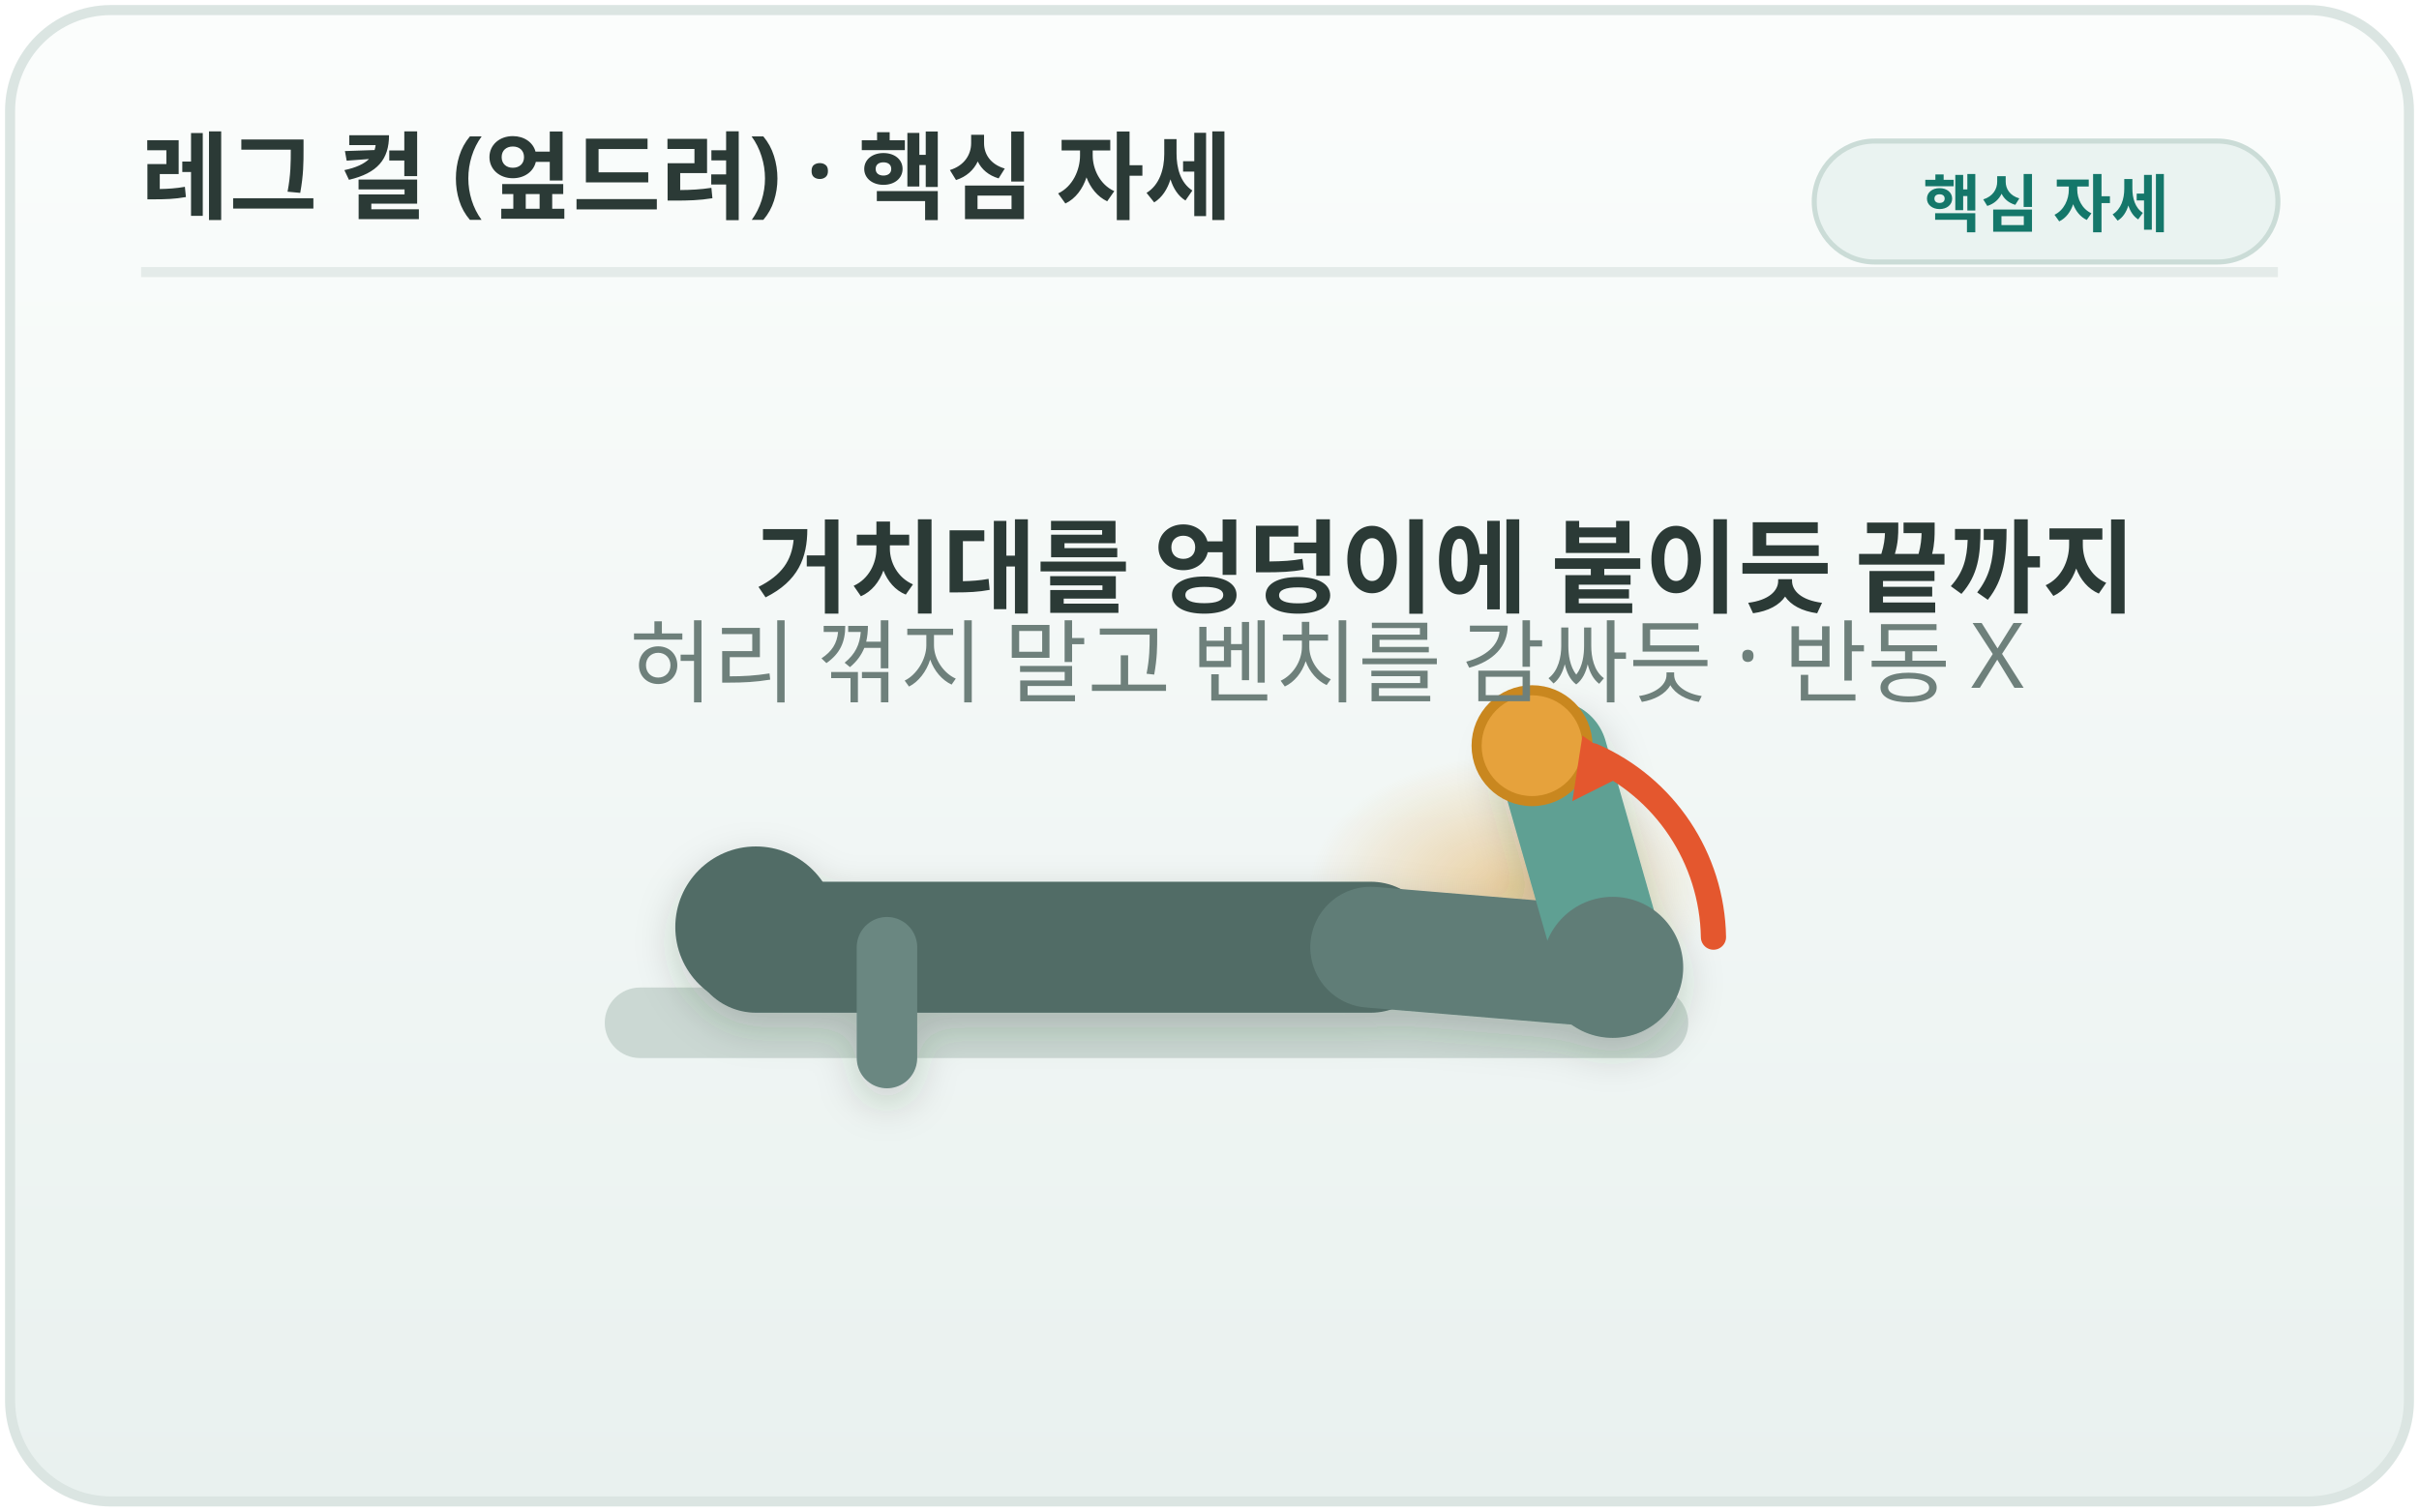
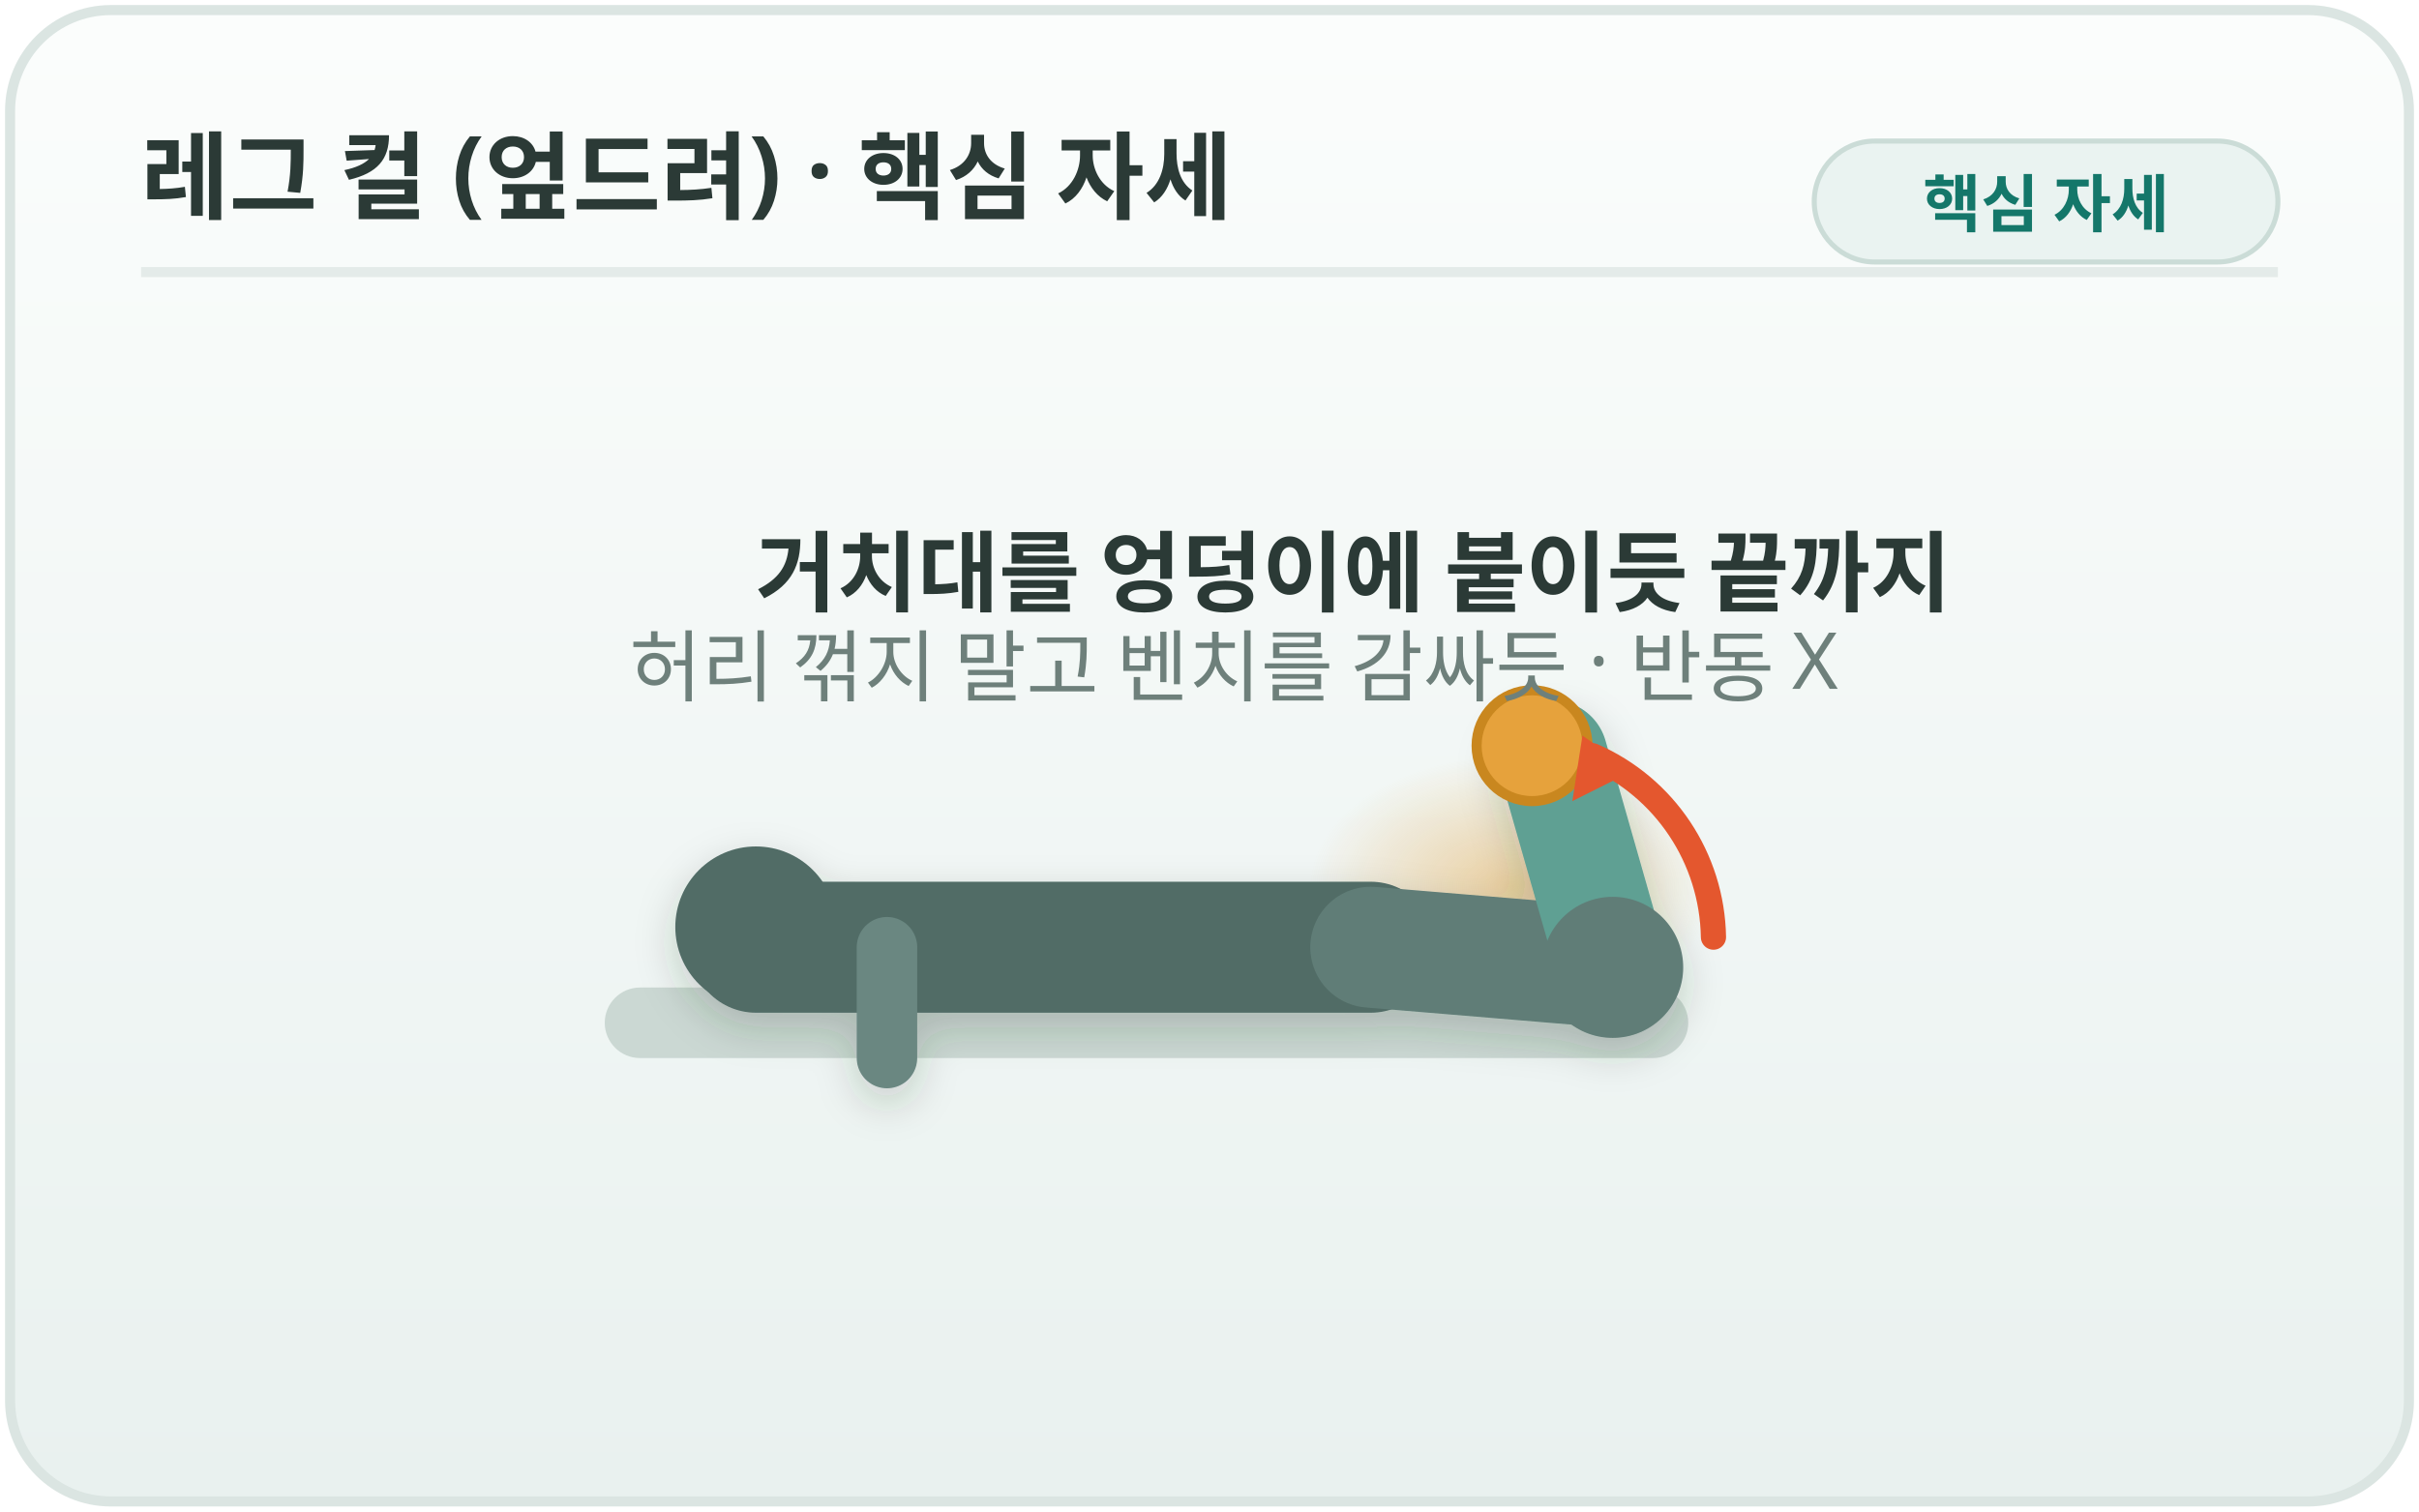
<svg xmlns="http://www.w3.org/2000/svg" viewBox="0 0 480 300" font-family="'Noto Sans KR','Apple SD Gothic Neo',sans-serif">
  <defs>
    <linearGradient id="bg" x1="0" y1="0" x2="0" y2="1">
      <stop offset="0" stop-color="#FBFDFC" />
      <stop offset="1" stop-color="#E9F1EF" />
    </linearGradient>
    <radialGradient id="glow" cx="50%" cy="50%" r="50%">
      <stop offset="0" stop-color="#E0982A" stop-opacity="0.42" />
      <stop offset="1" stop-color="#E0982A" stop-opacity="0" />
    </radialGradient>
    <filter id="soft" x="-30%" y="-30%" width="160%" height="160%">
      <feDropShadow dx="0" dy="3" stdDeviation="4" flood-color="#22332F" flood-opacity="0.20" />
    </filter>
  </defs>
  <rect x="2" y="2" width="476" height="296" rx="20" fill="url(#bg)" stroke="#DBE5E2" stroke-width="2" />
  <text x="28" y="42" font-size="19" font-weight="700" fill="#2B3A36">레그 컬 (엎드려) · 핵심 자세</text>
  <line x1="28" y1="54" x2="452" y2="54" stroke="#E4EBE9" stroke-width="2" />
  <rect x="120" y="196" width="215" height="14" rx="7" fill="#CBD8D3" />
  <ellipse cx="300" cy="176" rx="40" ry="26" fill="url(#glow)" />
  <g filter="url(#soft)" stroke-linecap="round">
    <line x1="150" y1="188" x2="272" y2="188" stroke="#516C66" stroke-width="26" />
    <line x1="272" y1="188" x2="320" y2="192" stroke="#607D77" stroke-width="24" />
    <line x1="320" y1="192" x2="308" y2="150" stroke="#5EA093" stroke-width="22" />
    <line x1="176" y1="188" x2="176" y2="210" stroke="#6A8781" stroke-width="12" />
    <circle cx="320" cy="192" r="14" fill="#607D77" />
    <circle cx="150" cy="184" r="16" fill="#516C66" />
  </g>
  <circle cx="304" cy="148" r="11" fill="#E6A23C" stroke="#C9871F" stroke-width="2" />
  <path d="M 340 186 A 40 40 0 0 0 316 150" fill="none" stroke="#E4572E" stroke-width="5" stroke-linecap="round" />
  <polygon points="314,146 312,159 324,153" fill="#E4572E" />
-   <text x="149.9" y="120" font-size="20.2" font-weight="600" fill="#2B3A36">거치대를 엉덩이에 붙이듯 끝까지</text>
-   <text x="124.9" y="138" font-size="18" fill="#6E807B">허리 꺾지 말고 벤치를 감싸듯 · 반동 X</text>
+   <text x="149.9" y="120" font-size="17.5" font-weight="600" fill="#2B3A36">거치대를 엉덩이에 붙이듯 끝까지</text>
+   <text x="124.9" y="138" font-size="15.6" fill="#6E807B">허리 꺾지 말고 벤치를 감싸듯 · 반동 X</text>
  <rect x="360" y="28" width="92" height="24" rx="12" fill="#EAF3F1" stroke="#CBDCD7" />
  <text x="406" y="45" font-size="12.5" font-weight="700" fill="#14776A" text-anchor="middle">핵심 자세</text>
</svg>
